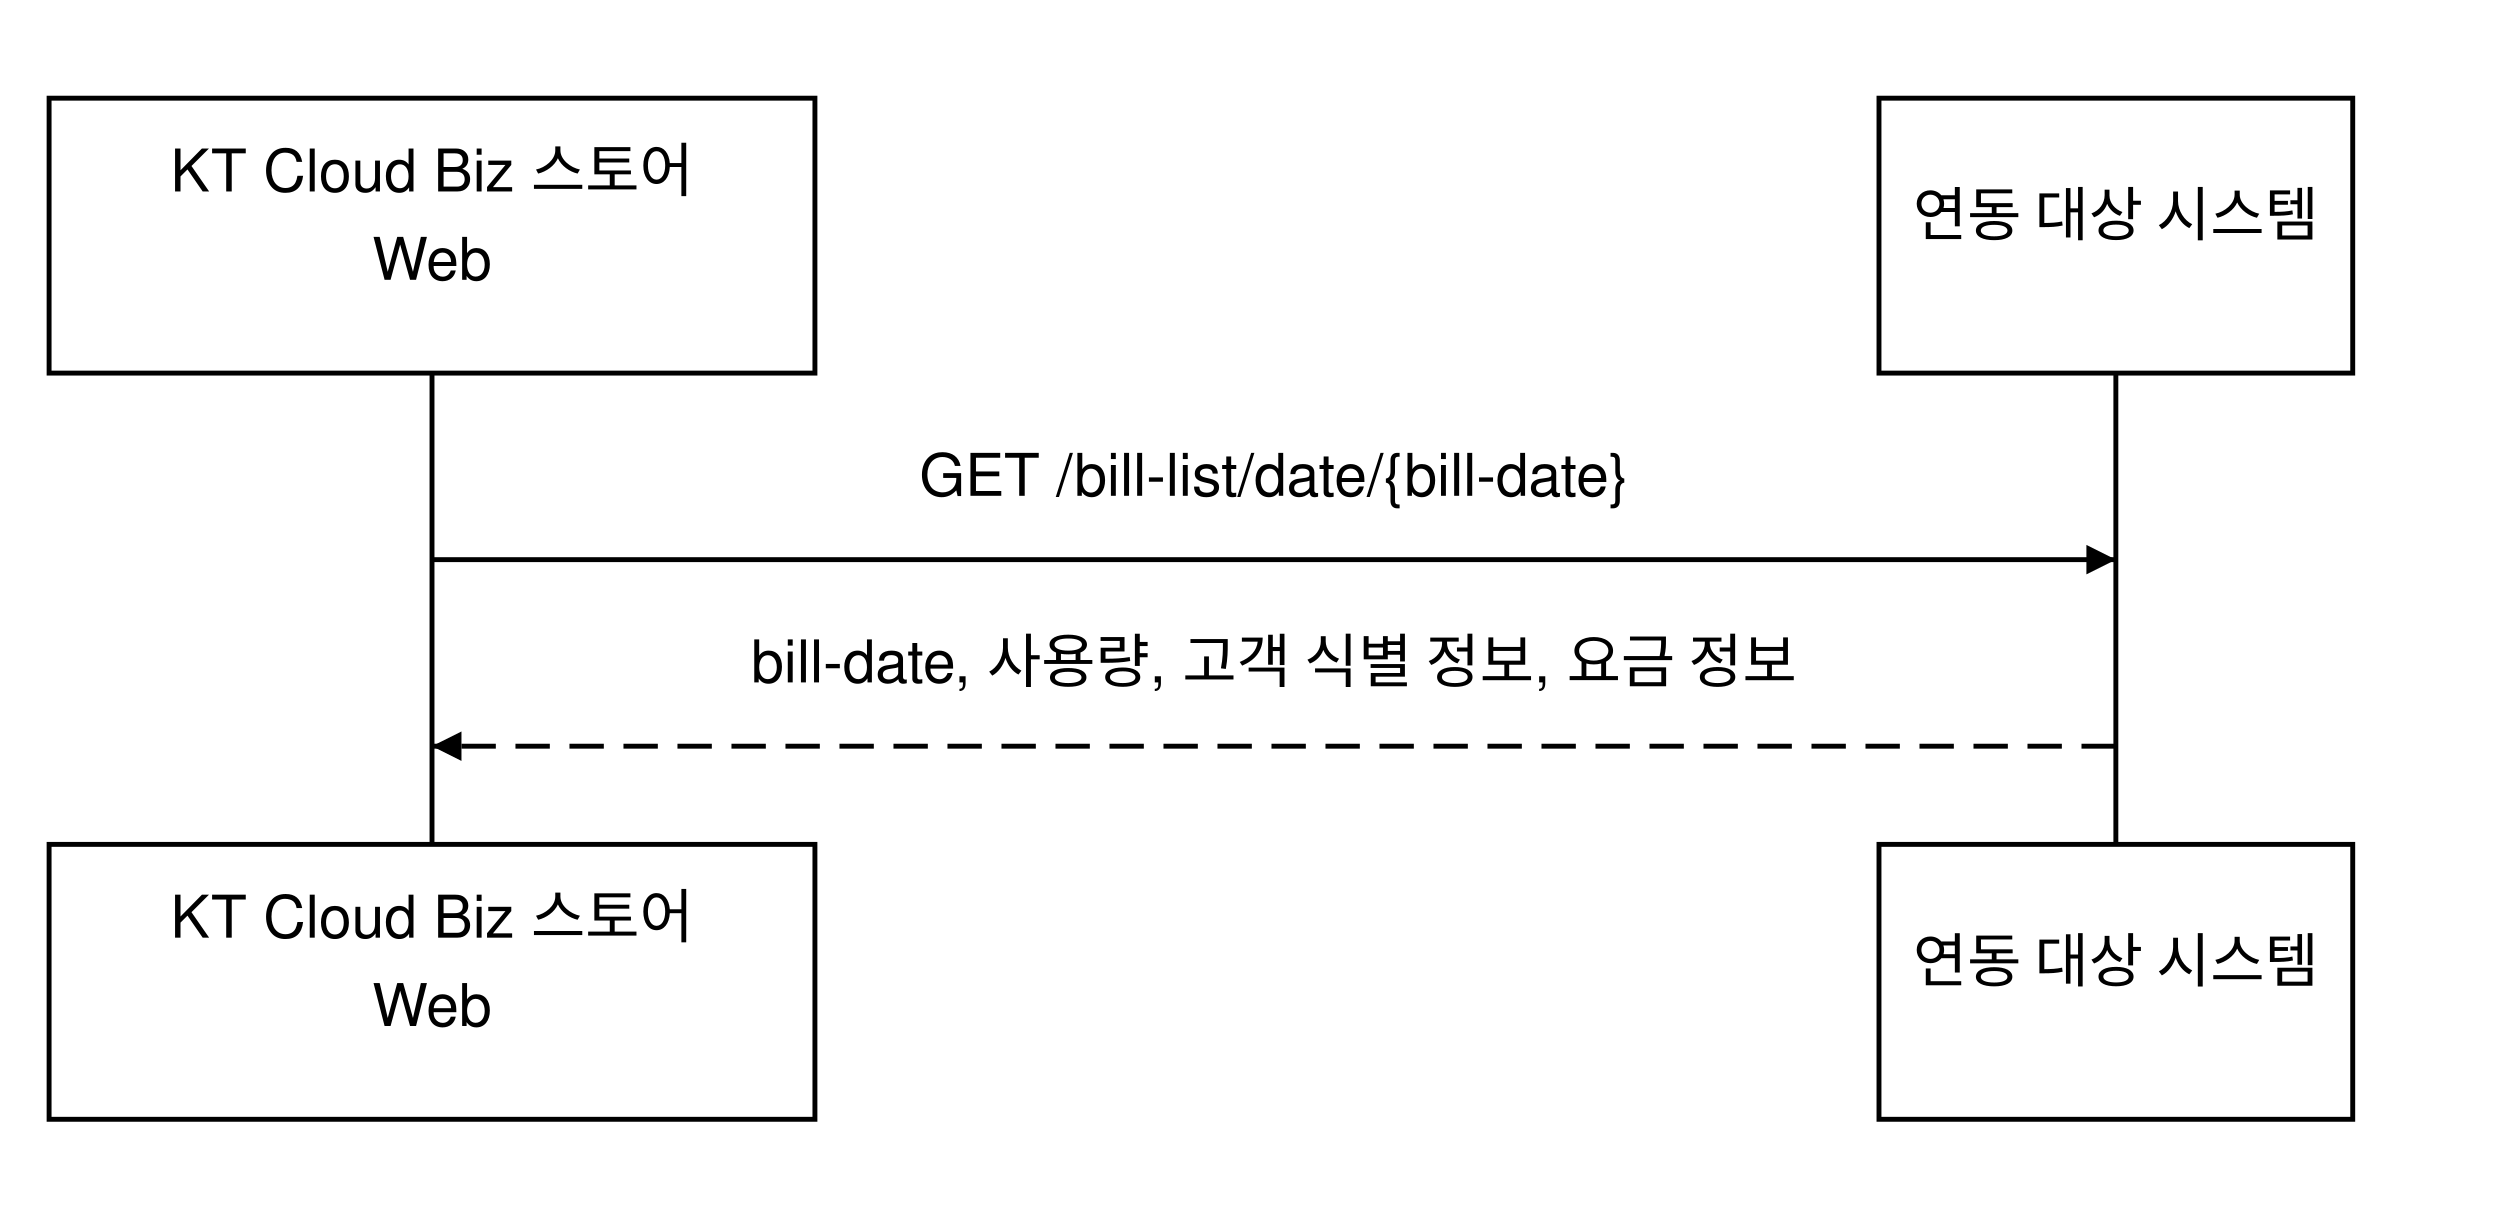
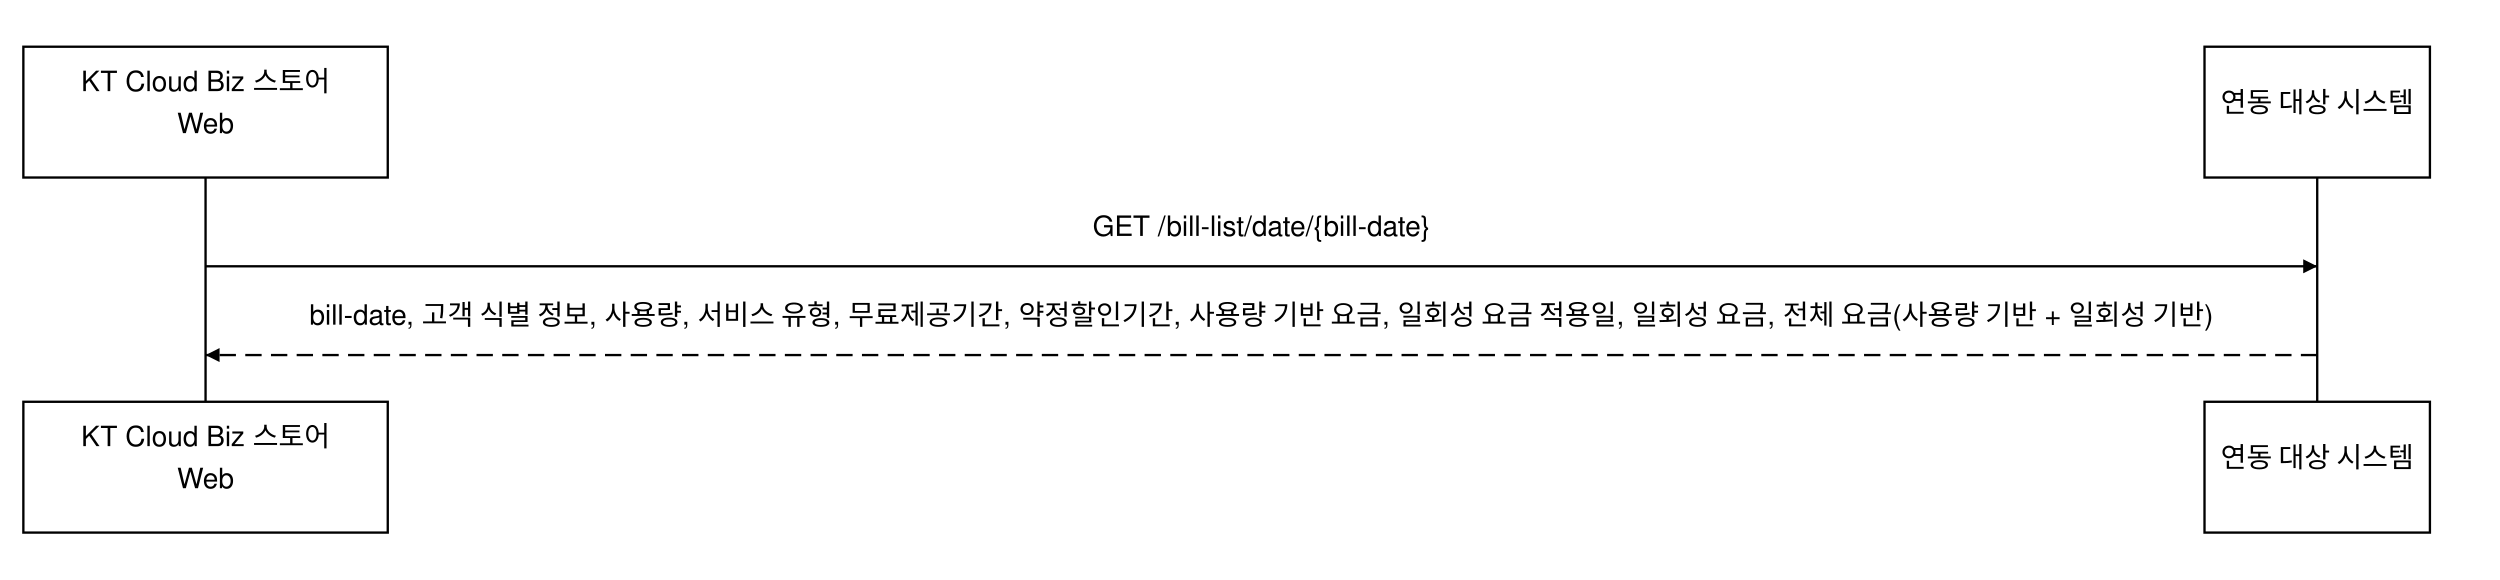
- <svg xmlns="http://www.w3.org/2000/svg" width="509.25" height="248">
+ <svg xmlns="http://www.w3.org/2000/svg" width="1070.25" height="248">
  <defs>
    <marker id="arrow-filled" refX="6" refY="3" markerWidth="6" markerHeight="6" orient="auto">
      <path d="M0,0 6,3 0,6z" style="stroke: none; fill: black;" />
    </marker>
    <marker id="arrow-open" refX="6" refY="3" markerWidth="6" markerHeight="6" orient="auto">
      <path d="M0,0 6,3 0,6" style="stroke-width: 1; fill: none; stroke: black;" />
    </marker>
  </defs>
  <rect width="156" height="56" style="stroke-width: 1; fill: none; stroke: black;" x="10" y="20" />
  <g>
    <text fill="black" font-family="Helvetica,sans-Serif" x="88" y="39" style="text-anchor: middle; alignment-baseline: central;">KT Cloud Biz 스토어</text>
    <text fill="black" font-family="Helvetica,sans-Serif" x="88" y="57" style="text-anchor: middle; alignment-baseline: central;">Web</text>
  </g>
  <rect width="156" height="56" style="stroke-width: 1; fill: none; stroke: black;" x="10" y="172" />
  <g>
    <text fill="black" font-family="Helvetica,sans-Serif" x="88" y="191" style="text-anchor: middle; alignment-baseline: central;">KT Cloud Biz 스토어</text>
    <text fill="black" font-family="Helvetica,sans-Serif" x="88" y="209" style="text-anchor: middle; alignment-baseline: central;">Web</text>
  </g>
  <path d="M88,76 v96" style="stroke-width: 1; fill: none; stroke: black;" />
-   <rect width="96.5" height="56" style="stroke-width: 1; fill: none; stroke: black;" x="382.75" y="20" />
+   <rect width="96.5" height="56" style="stroke-width: 1; fill: none; stroke: black;" x="943.75" y="20" />
  <g>
-     <text fill="black" font-family="Helvetica,sans-Serif" x="431" y="48" style="text-anchor: middle; alignment-baseline: central;">연동 대상 시스템</text>
+     <text fill="black" font-family="Helvetica,sans-Serif" x="992" y="48" style="text-anchor: middle; alignment-baseline: central;">연동 대상 시스템</text>
  </g>
-   <rect width="96.5" height="56" style="stroke-width: 1; fill: none; stroke: black;" x="382.75" y="172" />
+   <rect width="96.5" height="56" style="stroke-width: 1; fill: none; stroke: black;" x="943.75" y="172" />
  <g>
-     <text fill="black" font-family="Helvetica,sans-Serif" x="431" y="200" style="text-anchor: middle; alignment-baseline: central;">연동 대상 시스템</text>
+     <text fill="black" font-family="Helvetica,sans-Serif" x="992" y="200" style="text-anchor: middle; alignment-baseline: central;">연동 대상 시스템</text>
  </g>
-   <path d="M431,76 v96" style="stroke-width: 1; fill: none; stroke: black;" />
+   <path d="M992,76 v96" style="stroke-width: 1; fill: none; stroke: black;" />
  <g>
-     <text fill="black" font-family="Helvetica,sans-Serif" x="259.5" y="101" style="text-anchor: middle; alignment-baseline: central;">GET /bill-list/date/{bill-date}</text>
+     <text fill="black" font-family="Helvetica,sans-Serif" x="540" y="101" style="text-anchor: middle; alignment-baseline: central;">GET /bill-list/date/{bill-date}</text>
  </g>
-   <path d="M88,114 h343" style="stroke-width: 1; fill: none; stroke: black;" marker-end="url(#arrow-filled)" />
+   <path d="M88,114 h904" style="stroke-width: 1; fill: none; stroke: black;" marker-end="url(#arrow-filled)" />
  <g>
-     <text fill="black" font-family="Helvetica,sans-Serif" x="259.5" y="139" style="text-anchor: middle; alignment-baseline: central;">bill-date, 사용량, 고객 식별 정보, 요금 정보       </text>
+     <text fill="black" font-family="Helvetica,sans-Serif" x="540" y="139" style="text-anchor: middle; alignment-baseline: central;">bill-date, 고객 식별 정보, 사용량, 서비스 유형, 무료제공기간, 약정할인기간, 사용량 기반 요금, 일회성 요금 적용일, 일회성 요금, 전체 요금(사용량 기반 + 일회성 기반) </text>
  </g>
-   <path d="M431,152 h-343" style="stroke-width: 1; fill: none; stroke: black;" stroke-dasharray="7,4" marker-end="url(#arrow-filled)" />
+   <path d="M992,152 h-904" style="stroke-width: 1; fill: none; stroke: black;" stroke-dasharray="7,4" marker-end="url(#arrow-filled)" />
</svg>
